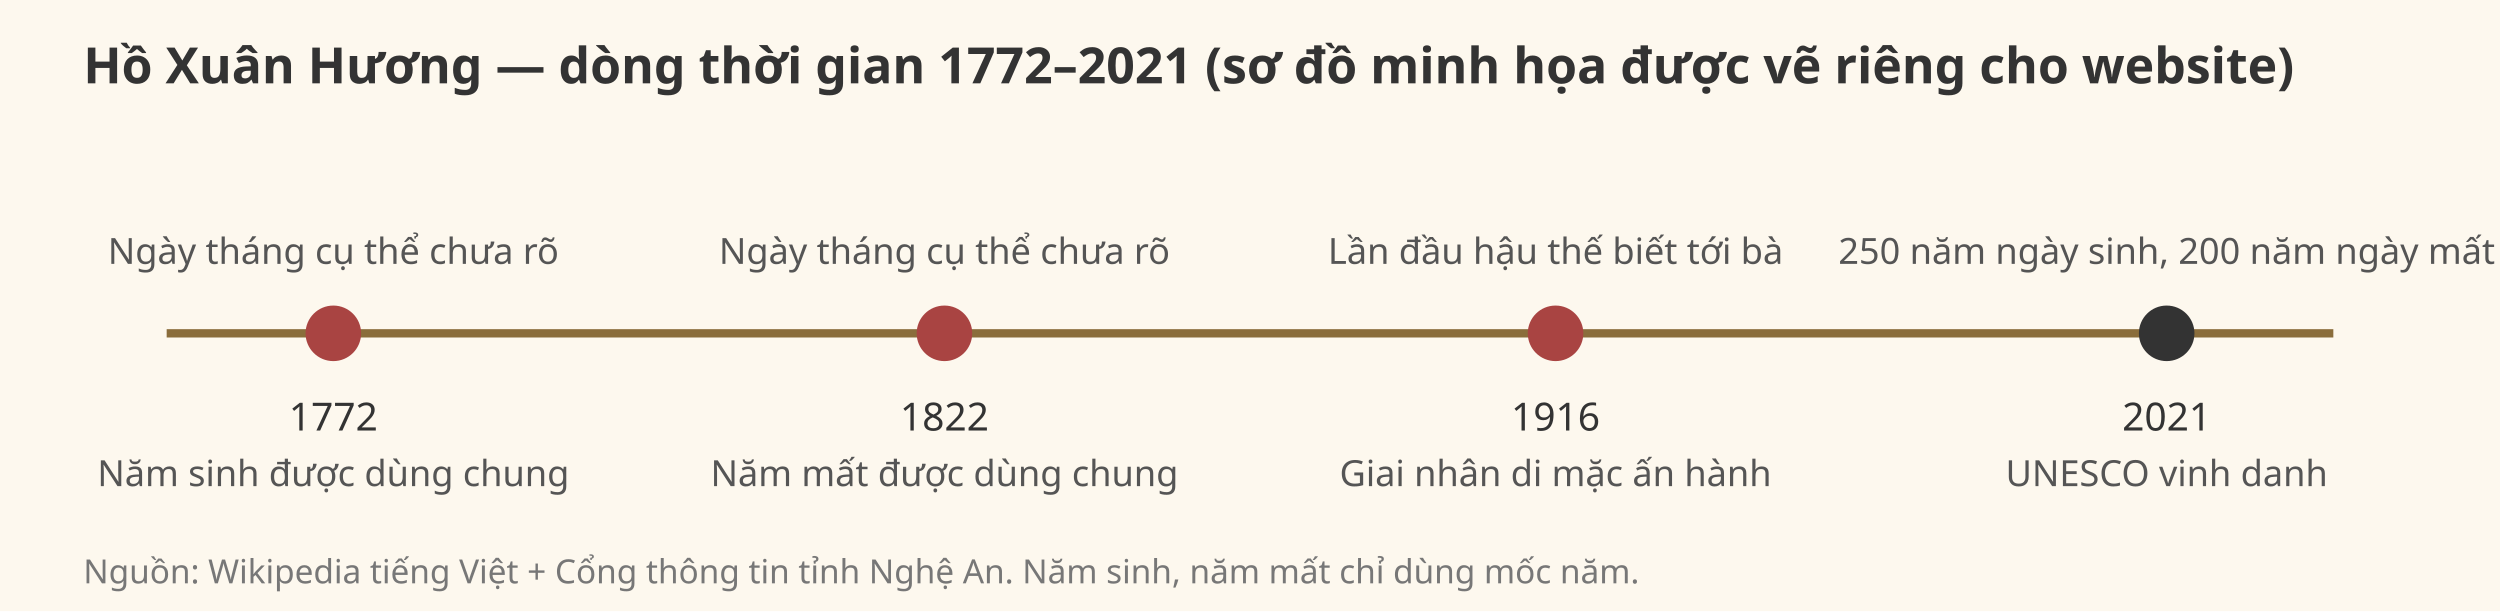
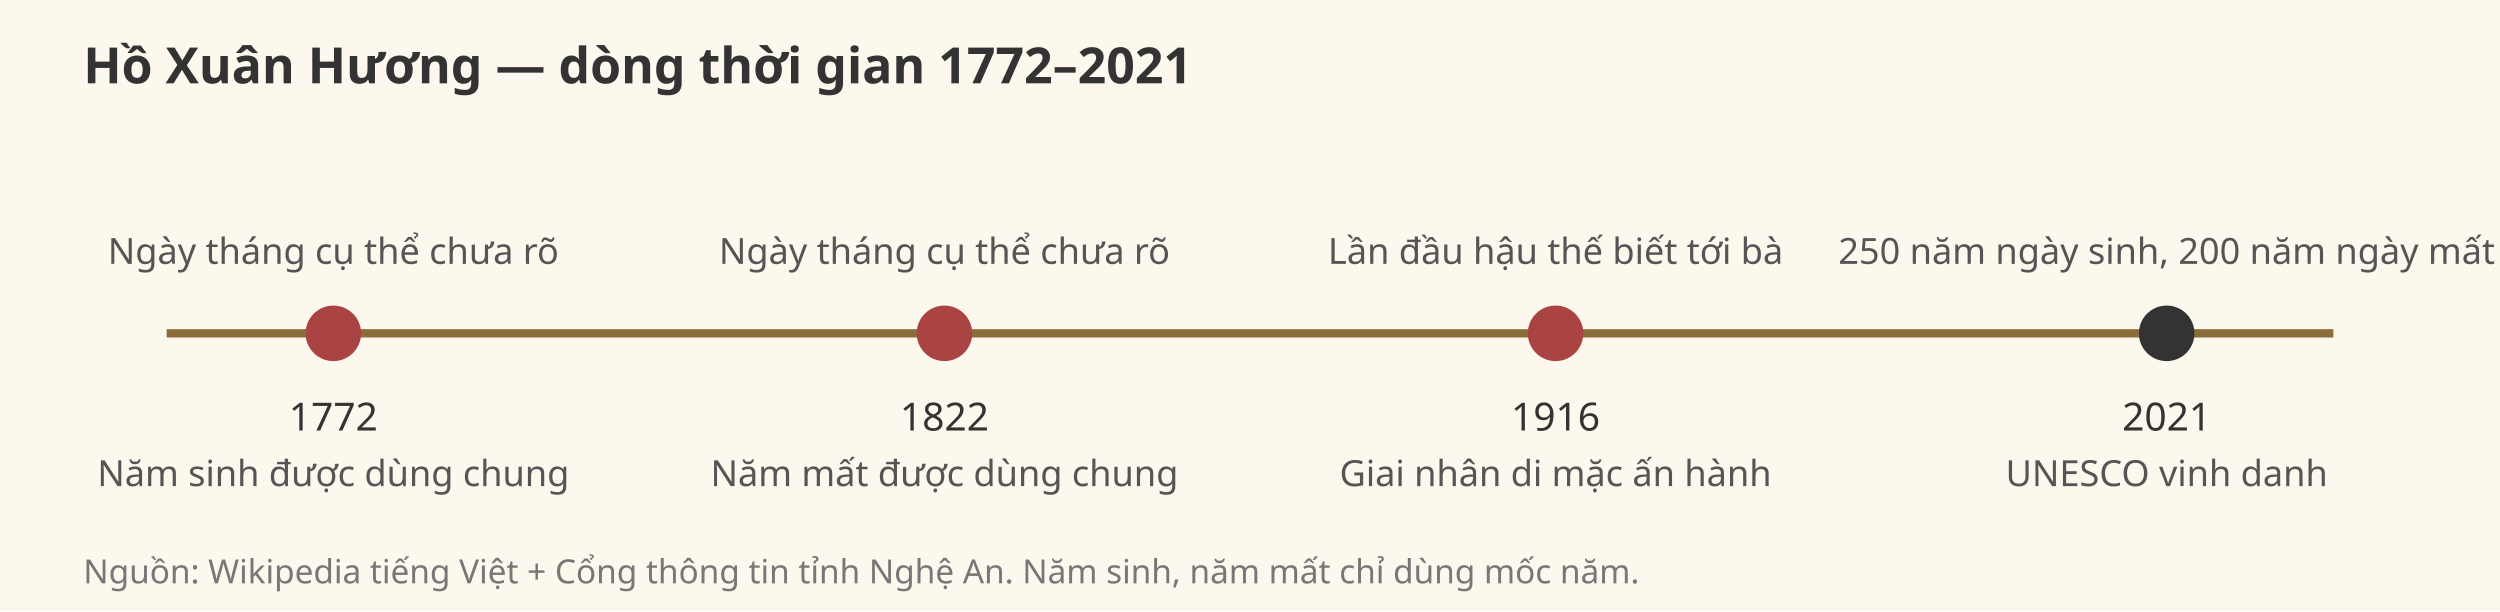
<svg xmlns="http://www.w3.org/2000/svg" width="900" height="220" viewBox="0 0 900 220" role="img" aria-label="Sơ đồ dòng thời gian Hồ Xuân Hương từ năm 1772 đến năm 2021">
  <rect width="900" height="220" fill="#fdf8ee" />
-   <text x="30" y="30" font-family="sans-serif" font-size="18" font-weight="bold" fill="#333">Hồ Xuân Hương — dòng thời gian 1772–2021 (sơ đồ minh họa được vẽ riêng cho website)</text>
+   <text x="30" y="30" font-family="sans-serif" font-size="18" font-weight="bold" fill="#333">Hồ Xuân Hương — dòng thời gian 1772–2021</text>
  <line x1="60" y1="120" x2="840" y2="120" stroke="#8a6d3b" stroke-width="3" />
  <circle cx="120" cy="120" r="10" fill="#a94442" />
  <text x="120" y="155" text-anchor="middle" font-family="sans-serif" font-size="14" fill="#333">1772</text>
  <text x="120" y="175" text-anchor="middle" font-family="sans-serif" font-size="13" fill="#555">Năm sinh được dùng chung</text>
  <text x="120" y="95" text-anchor="middle" font-family="sans-serif" font-size="13" fill="#555">Ngày tháng cụ thể chưa rõ</text>
  <circle cx="340" cy="120" r="10" fill="#a94442" />
  <text x="340" y="155" text-anchor="middle" font-family="sans-serif" font-size="14" fill="#333">1822</text>
  <text x="340" y="175" text-anchor="middle" font-family="sans-serif" font-size="13" fill="#555">Năm mất được dùng chung</text>
  <text x="340" y="95" text-anchor="middle" font-family="sans-serif" font-size="13" fill="#555">Ngày tháng cụ thể chưa rõ</text>
  <circle cx="560" cy="120" r="10" fill="#a94442" />
  <text x="560" y="155" text-anchor="middle" font-family="sans-serif" font-size="14" fill="#333">1916</text>
  <text x="560" y="175" text-anchor="middle" font-family="sans-serif" font-size="13" fill="#555">Giai nhân di mặc ấn hành</text>
  <text x="560" y="95" text-anchor="middle" font-family="sans-serif" font-size="13" fill="#555">Lần đầu hậu thế biết tới bà</text>
  <circle cx="780" cy="120" r="10" fill="#333" />
  <text x="780" y="155" text-anchor="middle" font-family="sans-serif" font-size="14" fill="#333">2021</text>
  <text x="780" y="175" text-anchor="middle" font-family="sans-serif" font-size="13" fill="#555">UNESCO vinh danh</text>
  <text x="780" y="95" text-anchor="middle" font-family="sans-serif" font-size="13" fill="#555">250 năm ngày sinh, 200 năm ngày mất</text>
  <text x="30" y="210" font-family="sans-serif" font-size="12" fill="#777">Nguồn: Wikipedia tiếng Việt + Cổng thông tin tỉnh Nghệ An. Năm sinh, năm mất chỉ dùng mốc năm.</text>
</svg>
